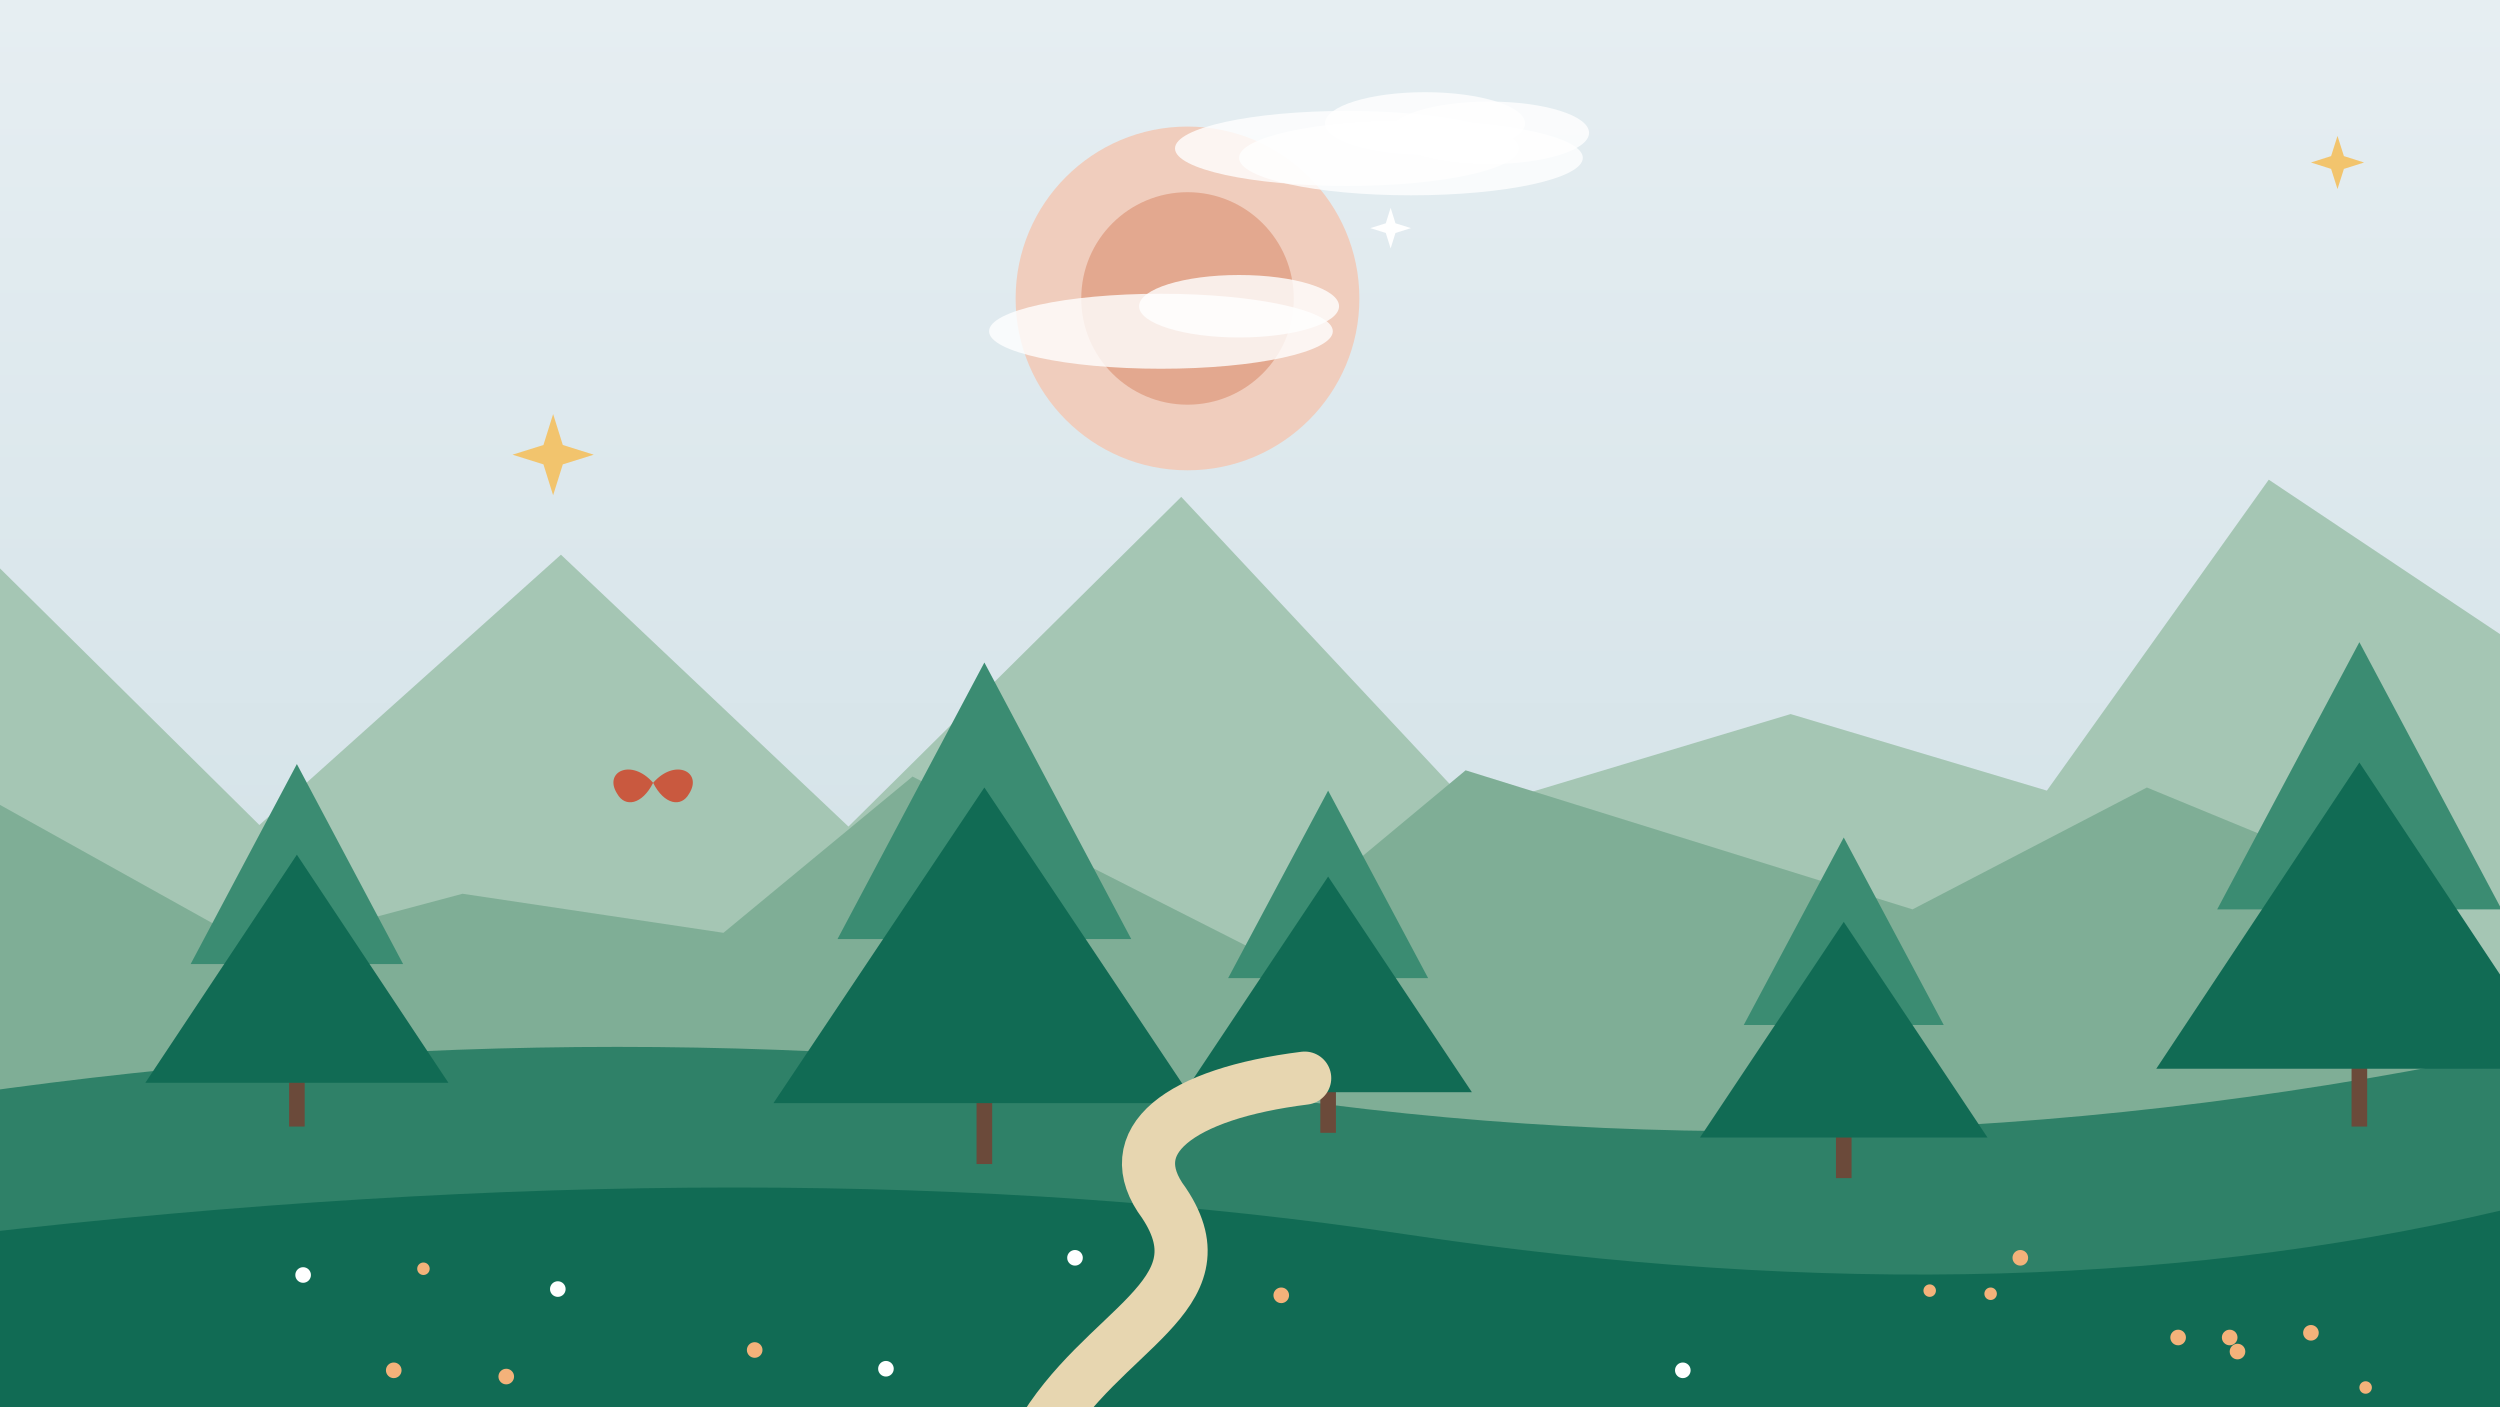
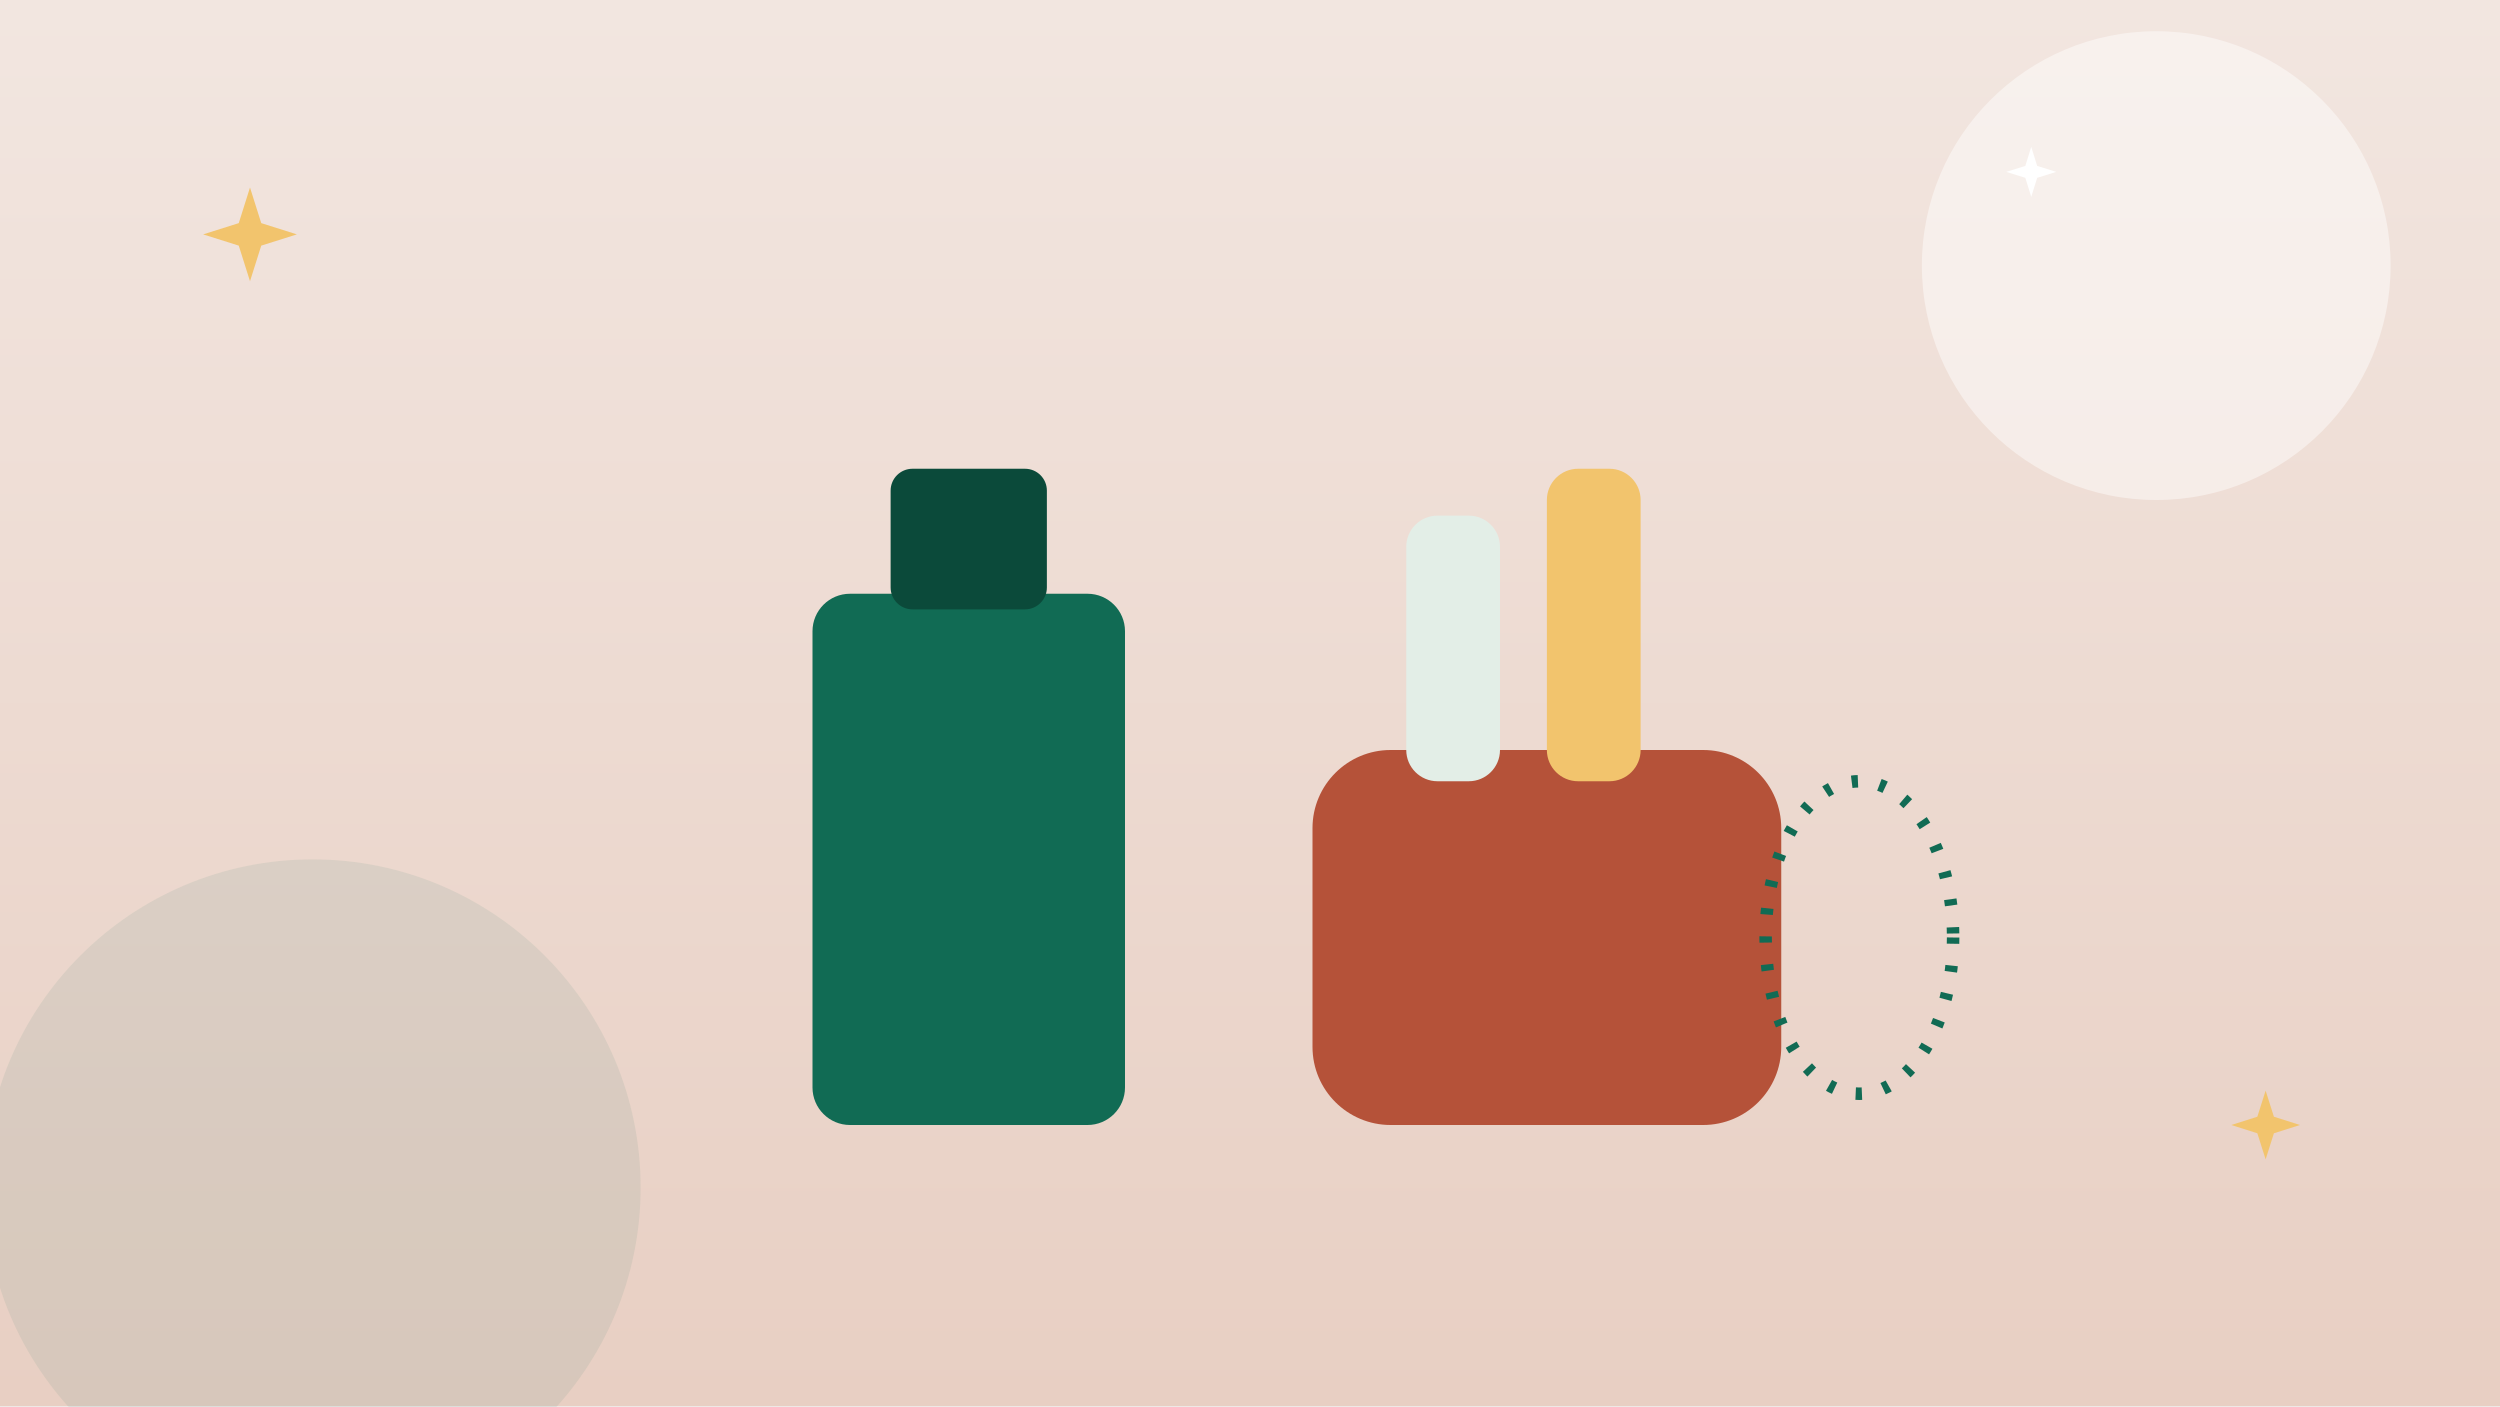
<svg xmlns="http://www.w3.org/2000/svg" viewBox="0 0 1600 900" role="img" aria-label="">
  <defs>
    <linearGradient id="g" x1="0" y1="0" x2="0" y2="1">
-       <stop offset="0" stop-color="#e6eef2" />
-       <stop offset="1" stop-color="#cbdde3" />
+       <stop offset="0" stop-color="#f2e6e0" />
+       <stop offset="1" stop-color="#e8cfc3" />
    </linearGradient>
  </defs>
  <rect width="1600" height="900" fill="url(#g)" />
-   <circle cx="760" cy="191" r="110" fill="#f0cdbd" />
-   <circle cx="760" cy="191" r="68" fill="#e3a88f" />
-   <ellipse cx="862" cy="95" rx="110" ry="24" fill="#fff" opacity=".8" />
-   <ellipse cx="912" cy="79" rx="64" ry="20" fill="#fff" opacity=".8" />
-   <ellipse cx="903" cy="101" rx="110" ry="24" fill="#fff" opacity=".8" />
-   <ellipse cx="953" cy="85" rx="64" ry="20" fill="#fff" opacity=".8" />
-   <ellipse cx="743" cy="212" rx="110" ry="24" fill="#fff" opacity=".8" />
-   <ellipse cx="793" cy="196" rx="64" ry="20" fill="#fff" opacity=".8" />
-   <polygon points="-20 710 -20 344 166 528 359 355 543 529 756 318 943 518 1146 457 1310 506 1452 307 1738 498 1620 710" fill="#a5c6b4" />
-   <polygon points="-20 790 -20 504 165 607 296 572 463 597 584 497 801 607 938 493 1224 582 1374 504 1573 586 1620 790" fill="#7fae96" />
-   <path d="M-20 700 Q400 640 800 700 T1620 670 L1620 920 L-20 920Z" fill="#2f8168" />
-   <rect x="185" y="670" width="10" height="51" fill="#6b4a3a" />
-   <path d="M190 489 L258 617 L122 617Z" fill="#3b8c72" />
-   <path d="M190 547 L287 693 L93 693Z" fill="#116b54" />
-   <rect x="625" y="674" width="10" height="71" fill="#6b4a3a" />
-   <path d="M630 424 L724 601 L536 601Z" fill="#3b8c72" />
-   <path d="M630 504 L765 706 L495 706Z" fill="#116b54" />
-   <rect x="845" y="677" width="10" height="48" fill="#6b4a3a" />
-   <path d="M850 506 L914 626 L786 626Z" fill="#3b8c72" />
-   <path d="M850 561 L942 699 L758 699Z" fill="#116b54" />
-   <rect x="1175" y="706" width="10" height="48" fill="#6b4a3a" />
-   <path d="M1180 536 L1244 656 L1116 656Z" fill="#3b8c72" />
-   <path d="M1180 590 L1272 728 L1088 728Z" fill="#116b54" />
-   <rect x="1505" y="653" width="10" height="68" fill="#6b4a3a" />
-   <path d="M1510 411 L1601 582 L1419 582Z" fill="#3b8c72" />
-   <path d="M1510 488 L1640 684 L1380 684Z" fill="#116b54" />
-   <path d="M-20 790 Q500 730 900 790 T1620 770 L1620 920 L-20 920Z" fill="#116b54" />
-   <path d="M665 920 C705 850 785 830 745 770 C715 730 755 700 835 690" fill="none" stroke="#e7d6b0" stroke-width="34" stroke-linecap="round" />
-   <circle cx="1077" cy="877" r="5" fill="#fff" />
-   <circle cx="324" cy="881" r="5" fill="#f4b27a" />
-   <circle cx="820" cy="829" r="5" fill="#f4b27a" />
-   <circle cx="1274" cy="828" r="4" fill="#f4b27a" />
-   <circle cx="1394" cy="856" r="5" fill="#f4b27a" />
-   <circle cx="1432" cy="865" r="5" fill="#f4b27a" />
-   <circle cx="1479" cy="853" r="5" fill="#f4b27a" />
-   <circle cx="252" cy="877" r="5" fill="#f4b27a" />
-   <circle cx="567" cy="876" r="5" fill="#fff" />
-   <circle cx="271" cy="812" r="4" fill="#f4b27a" />
-   <circle cx="688" cy="805" r="5" fill="#fff" />
-   <circle cx="1514" cy="888" r="4" fill="#f4b27a" />
-   <circle cx="1427" cy="856" r="5" fill="#f4b27a" />
-   <circle cx="483" cy="864" r="5" fill="#f4b27a" />
-   <circle cx="1235" cy="826" r="4" fill="#f4b27a" />
-   <circle cx="1293" cy="805" r="5" fill="#f4b27a" />
-   <circle cx="357" cy="825" r="5" fill="#fff" />
-   <circle cx="194" cy="816" r="5" fill="#fff" />
-   <path transform="translate(354 291)" d="M0-26l6.2 19.8L26 0l-19.8 6.2L0 26l-6.2-19.8L-26 0l19.8-6.2z" fill="#f2c46d" />
-   <path transform="translate(1496 104)" d="M0-17l4.1 12.9L17 0l-12.9 4.1L0 17l-4.1-12.9L-17 0l12.9-4.1z" fill="#f2c46d" />
-   <path transform="translate(890 146)" d="M0-13l3.1 9.9L13 0l-9.9 3.1L0 13l-3.1-9.9L-13 0l9.9-3.1z" fill="#fff" />
-   <g transform="translate(418 501)">
-     <path d="M0 0c-14-16-32-7-23 7 5 9 16 7 23-7zM0 0c14-16 32-7 23 7-5 9-16 7-23-7z" fill="#c9593f" />
+   <circle cx="1380" cy="170" r="150" fill="#fff" opacity=".45" />
+   <circle cx="200" cy="760" r="210" fill="#116b54" opacity=".08" />
+   <g>
+     <rect x="520" y="380" width="200" height="340" rx="24" fill="#116b54" />
+     <rect x="570" y="300" width="100" height="90" rx="14" fill="#0b4a3a" />
+     <rect x="840" y="480" width="300" height="240" rx="50" fill="#b55239" />
+     <rect x="900" y="330" width="60" height="170" rx="20" fill="#e3eee7" />
+     <rect x="990" y="300" width="60" height="200" rx="20" fill="#f2c46d" />
+     <ellipse cx="1190" cy="600" rx="60" ry="100" fill="none" stroke="#116b54" stroke-width="8" stroke-dasharray="4 14" />
  </g>
+   <path transform="translate(160 150)" d="M0-30l7.2 22.8L30 0l-22.8 7.2L0 30l-7.2-22.8L-30 0l22.8-7.2z" fill="#f2c46d" />
+   <path transform="translate(1450 720)" d="M0-22l5.3 16.7L22 0l-16.7 5.3L0 22l-5.3-16.7L-22 0l16.7-5.3z" fill="#f2c46d" />
+   <path transform="translate(1300 110)" d="M0-16l3.8 12.2L16 0l-12.2 3.8L0 16l-3.8-12.2L-16 0l12.2-3.8z" fill="#fff" />
</svg>
